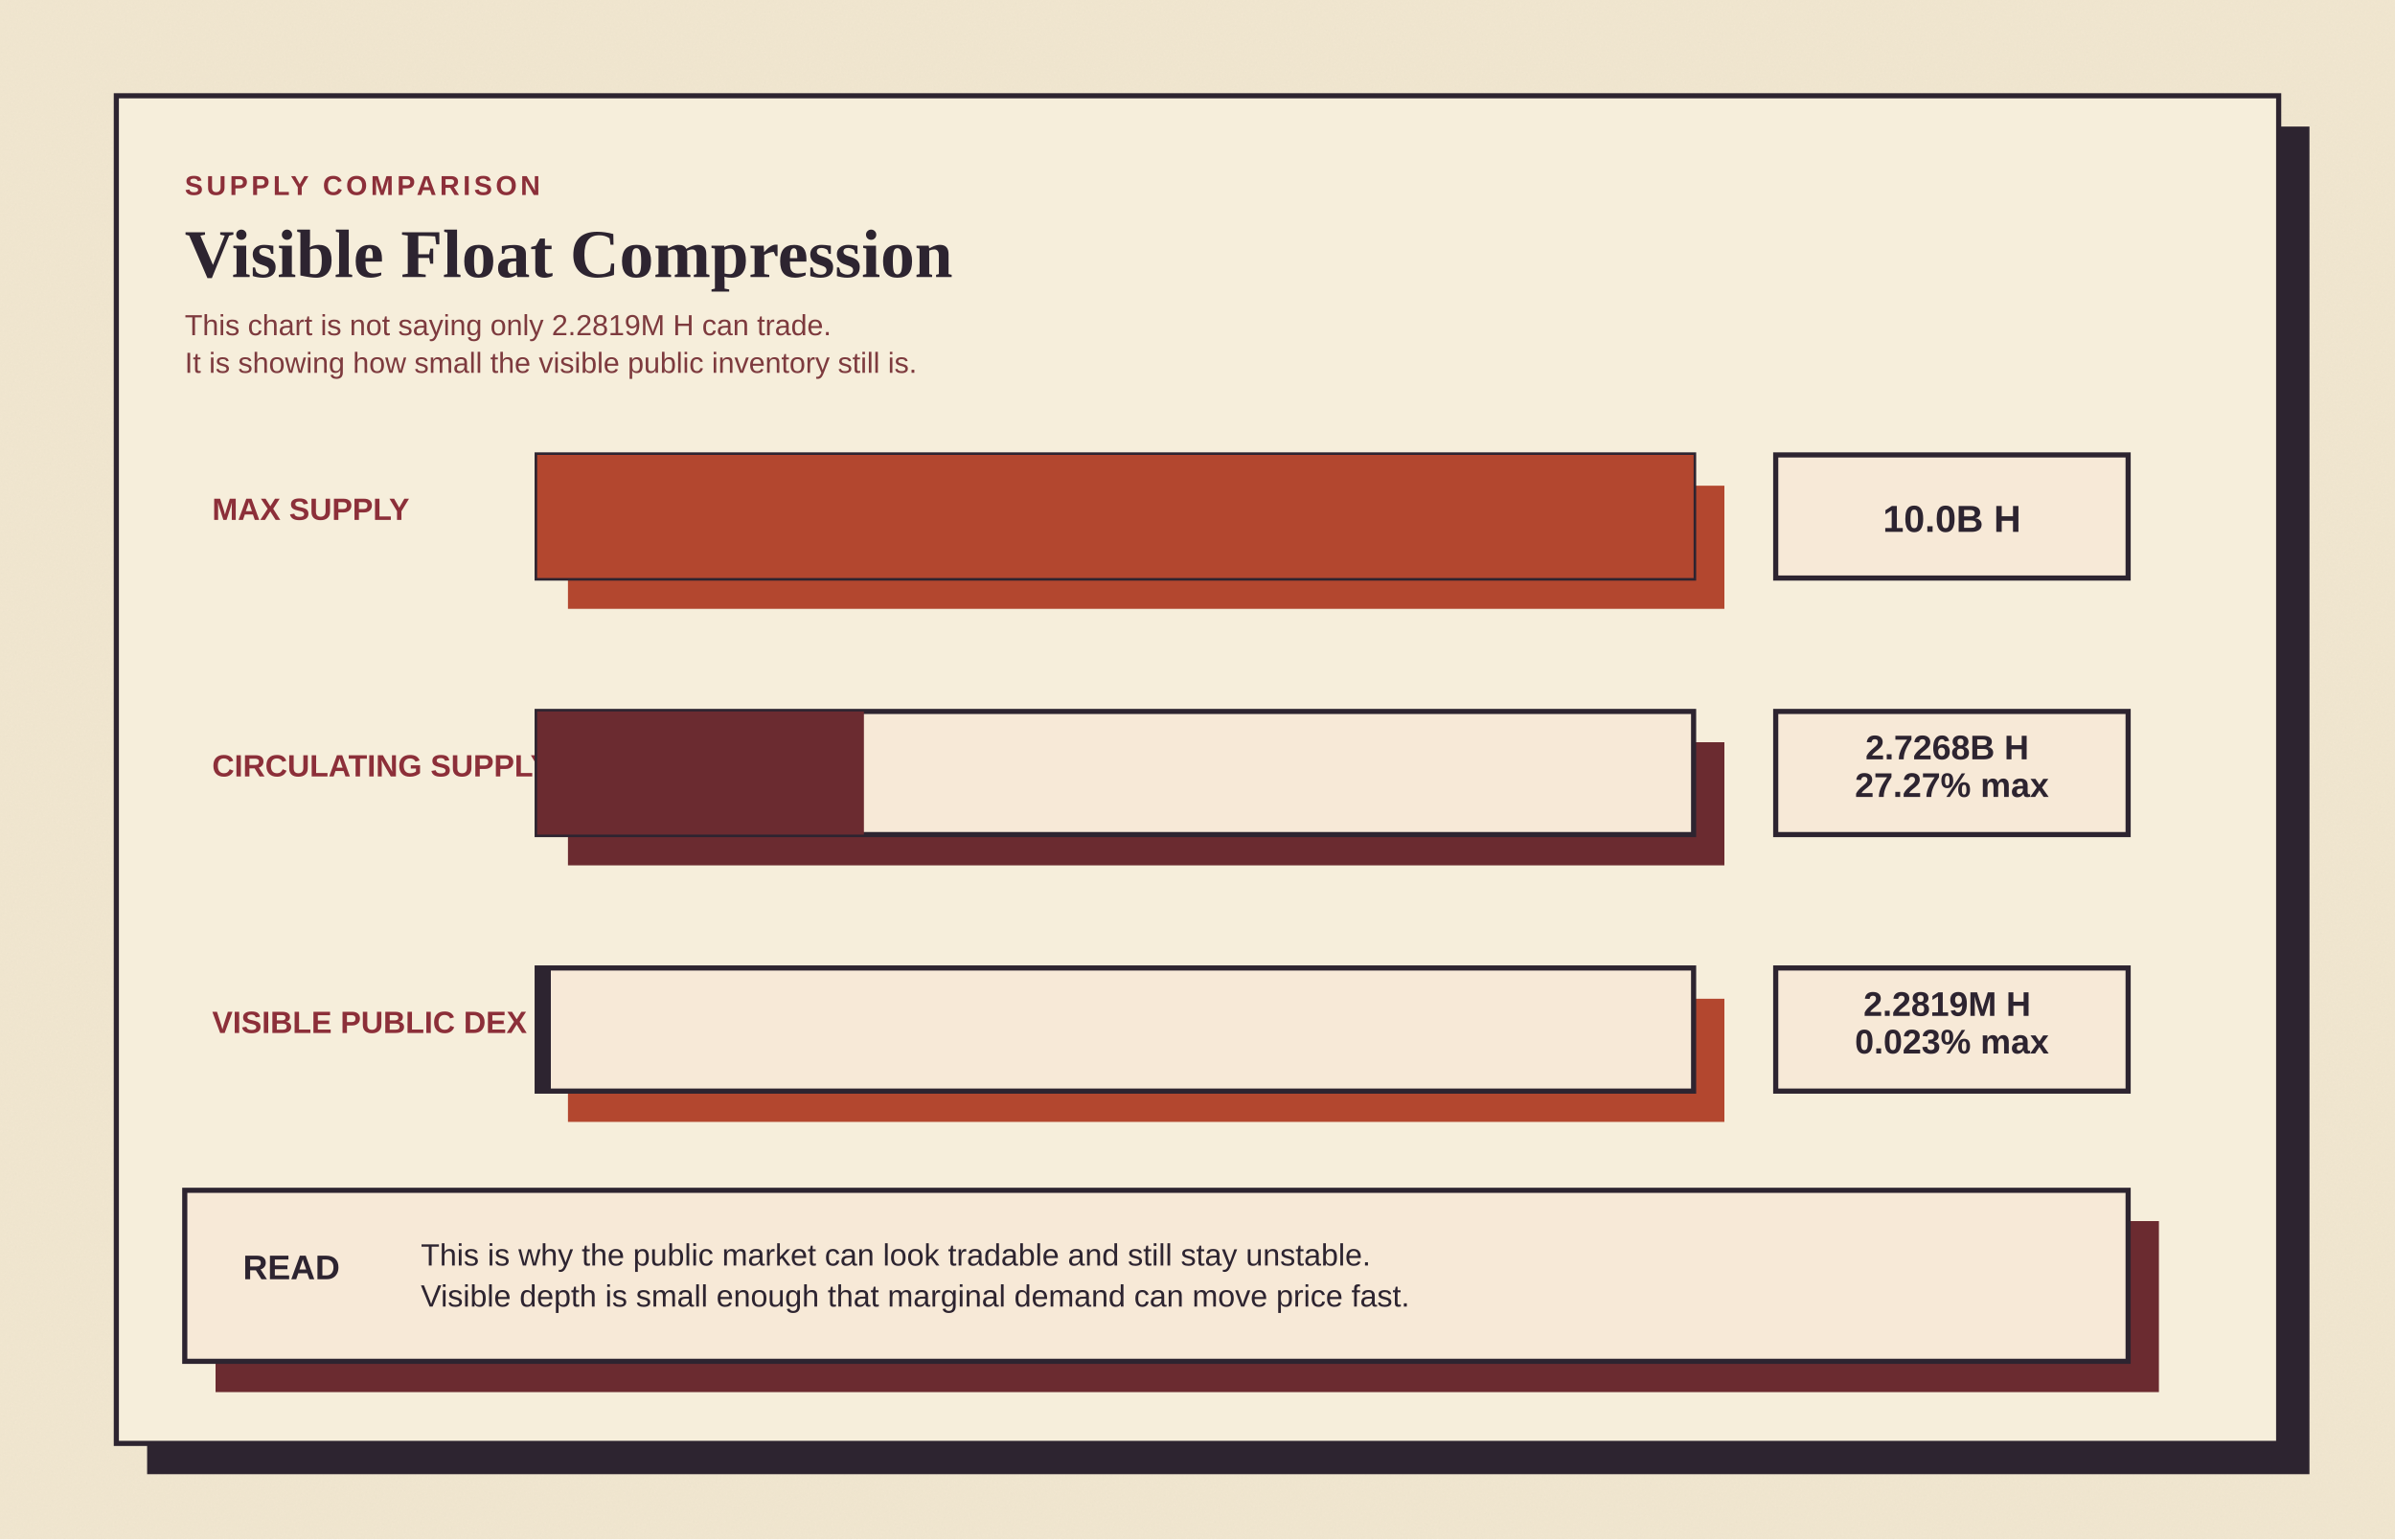
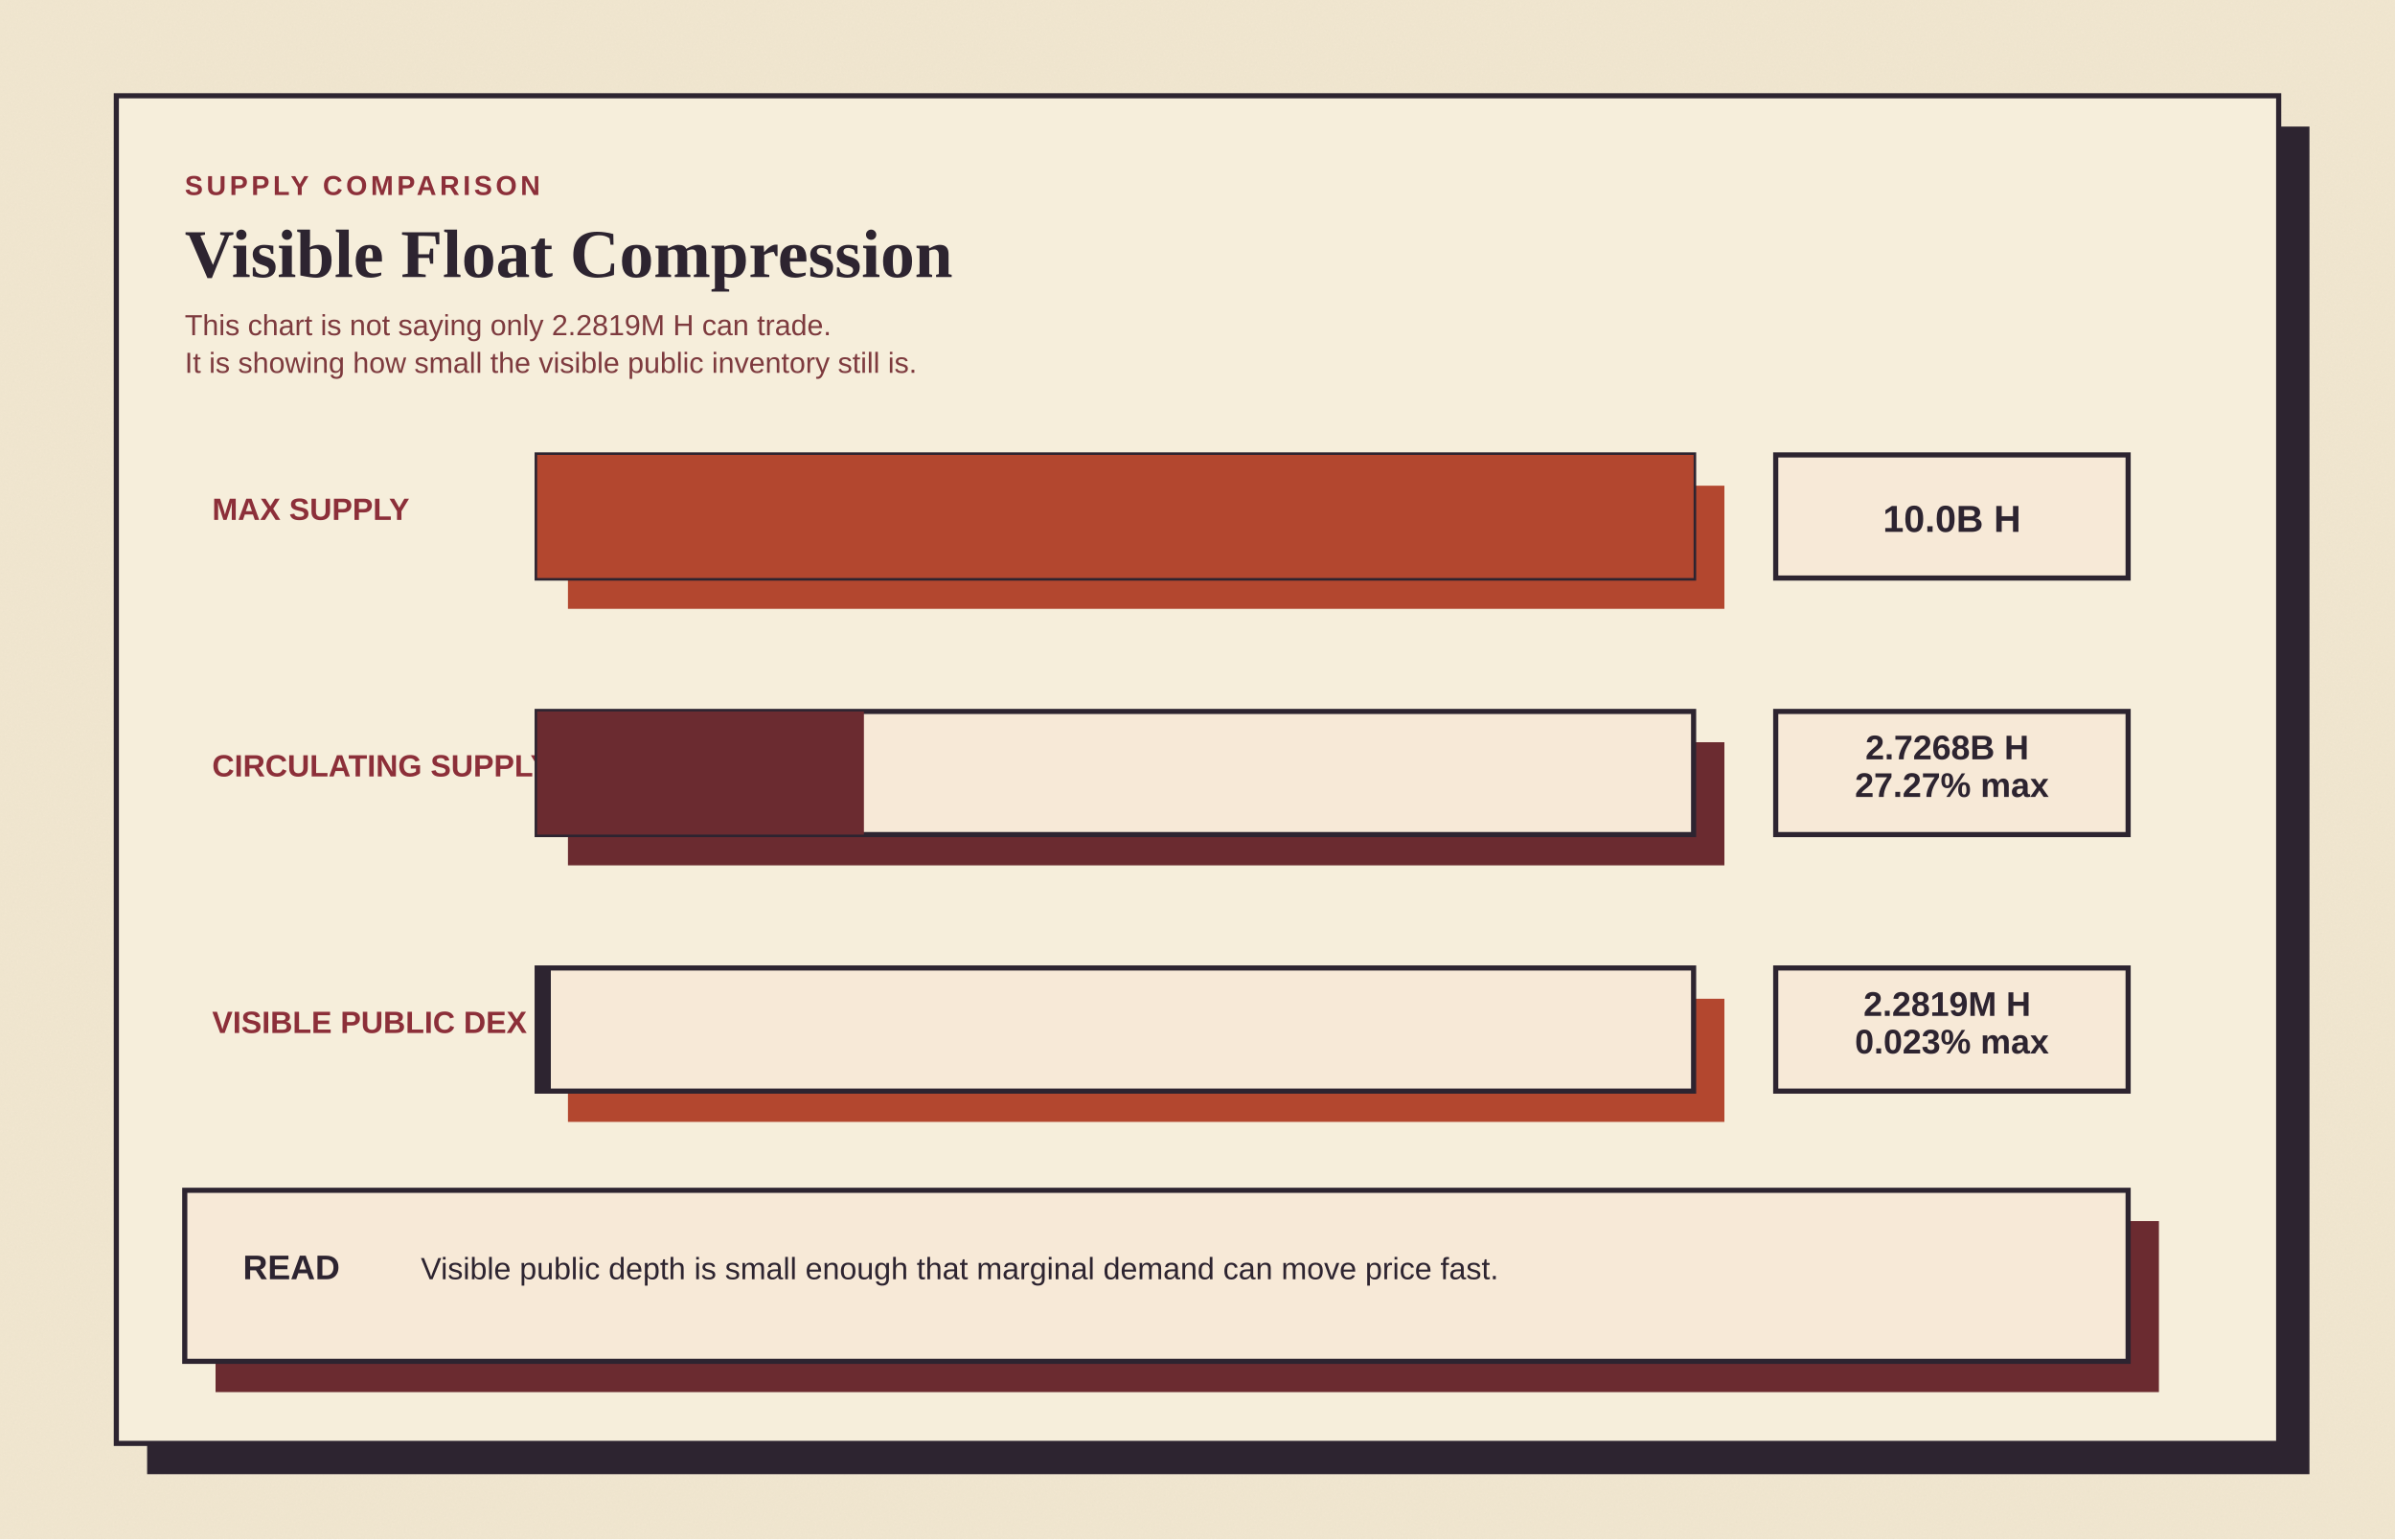
<svg xmlns="http://www.w3.org/2000/svg" width="1400" height="900" viewBox="0 0 1400 900" fill="none" role="img" aria-labelledby="title desc">
  <defs>
    <filter id="grain" x="-20%" y="-20%" width="140%" height="140%">
      <feTurbulence type="fractalNoise" baseFrequency="0.84" numOctaves="2" stitchTiles="stitch" result="noise" />
      <feColorMatrix in="noise" type="saturate" values="0" />
      <feComponentTransfer>
        <feFuncA type="table" tableValues="0 0.05" />
      </feComponentTransfer>
    </filter>
  </defs>
  <rect width="1400" height="900" fill="#F1E6CF" />
  <rect width="1400" height="900" fill="#F1E6CF" filter="url(#grain)" />
  <rect x="68" y="56" width="1264" height="788" fill="#F6EEDB" />
  <rect x="86" y="74" width="1264" height="788" fill="#2D2430" />
  <rect x="68" y="56" width="1264" height="788" fill="#F6EEDB" stroke="#2D2430" stroke-width="3" />
  <text x="108" y="114" fill="#8C2F39" font-family="Arial, Helvetica, sans-serif" font-size="16" font-weight="700" letter-spacing="2">SUPPLY COMPARISON</text>
  <text x="108" y="162" fill="#2D2430" font-family="Georgia, 'Times New Roman', serif" font-size="40" font-weight="700">Visible Float Compression</text>
  <text x="108" y="196" fill="#7D3A3E" font-family="Arial, Helvetica, sans-serif" font-size="17">
    <tspan x="108" dy="0">This chart is not saying only 2.2819M H can trade.</tspan>
    <tspan x="108" dy="22">It is showing how small the visible public inventory still is.</tspan>
  </text>
  <text x="124" y="304" fill="#8C2F39" font-family="Arial, Helvetica, sans-serif" font-size="18" font-weight="700">MAX SUPPLY</text>
  <rect x="314" y="266" width="676" height="72" fill="#E7A0A4" />
  <rect x="332" y="284" width="676" height="72" fill="#B3472F" />
  <rect x="314" y="266" width="676" height="72" fill="#F7E9D7" stroke="#2D2430" stroke-width="3" />
  <rect x="314" y="266" width="676" height="72" fill="#B3472F" />
  <rect x="1038" y="266" width="206" height="72" fill="#F7E9D7" stroke="#2D2430" stroke-width="3" />
  <text x="1141" y="311" text-anchor="middle" fill="#2D2430" font-family="Arial, Helvetica, sans-serif" font-size="22" font-weight="700">10.0B H</text>
  <text x="124" y="454" fill="#8C2F39" font-family="Arial, Helvetica, sans-serif" font-size="18" font-weight="700">CIRCULATING SUPPLY</text>
  <rect x="314" y="416" width="676" height="72" fill="#D98858" />
  <rect x="332" y="434" width="676" height="72" fill="#6B2B30" />
  <rect x="314" y="416" width="676" height="72" fill="#F7E9D7" stroke="#2D2430" stroke-width="3" />
  <rect x="314" y="416" width="191" height="72" fill="#6B2B30" />
  <rect x="1038" y="416" width="206" height="72" fill="#F7E9D7" stroke="#2D2430" stroke-width="3" />
  <text x="1141" y="444" text-anchor="middle" fill="#2D2430" font-family="Arial, Helvetica, sans-serif" font-size="20" font-weight="700">
    <tspan x="1141" dy="0">2.7268B H</tspan>
    <tspan x="1141" dy="22">27.27% max</tspan>
  </text>
  <text x="124" y="604" fill="#8C2F39" font-family="Arial, Helvetica, sans-serif" font-size="18" font-weight="700">VISIBLE PUBLIC DEX H</text>
  <rect x="314" y="566" width="676" height="72" fill="#E7A0A4" />
  <rect x="332" y="584" width="676" height="72" fill="#B3472F" />
  <rect x="314" y="566" width="676" height="72" fill="#F7E9D7" stroke="#2D2430" stroke-width="3" />
  <rect x="314" y="566" width="8" height="72" fill="#2D2430" />
  <rect x="1038" y="566" width="206" height="72" fill="#F7E9D7" stroke="#2D2430" stroke-width="3" />
  <text x="1141" y="594" text-anchor="middle" fill="#2D2430" font-family="Arial, Helvetica, sans-serif" font-size="20" font-weight="700">
    <tspan x="1141" dy="0">2.2819M H</tspan>
    <tspan x="1141" dy="22">0.023% max</tspan>
  </text>
  <rect x="108" y="696" width="1136" height="100" fill="#D98858" />
  <rect x="126" y="714" width="1136" height="100" fill="#6B2B30" />
  <rect x="108" y="696" width="1136" height="100" fill="#F7E9D7" stroke="#2D2430" stroke-width="3" />
  <text x="142" y="748" fill="#2D2430" font-family="Arial, Helvetica, sans-serif" font-size="20" font-weight="700">READ</text>
-   <text x="246" y="740" fill="#2D2430" font-family="Arial, Helvetica, sans-serif" font-size="18">
-     <tspan x="246" dy="0">This is why the public market can look tradable and still stay unstable.</tspan>
-     <tspan x="246" dy="24">Visible depth is small enough that marginal demand can move price fast.</tspan>
-   </text>
+   <text x="246" y="748" fill="#2D2430" font-family="Arial, Helvetica, sans-serif" font-size="18">Visible public depth is small enough that marginal demand can move price fast.</text>
</svg>
